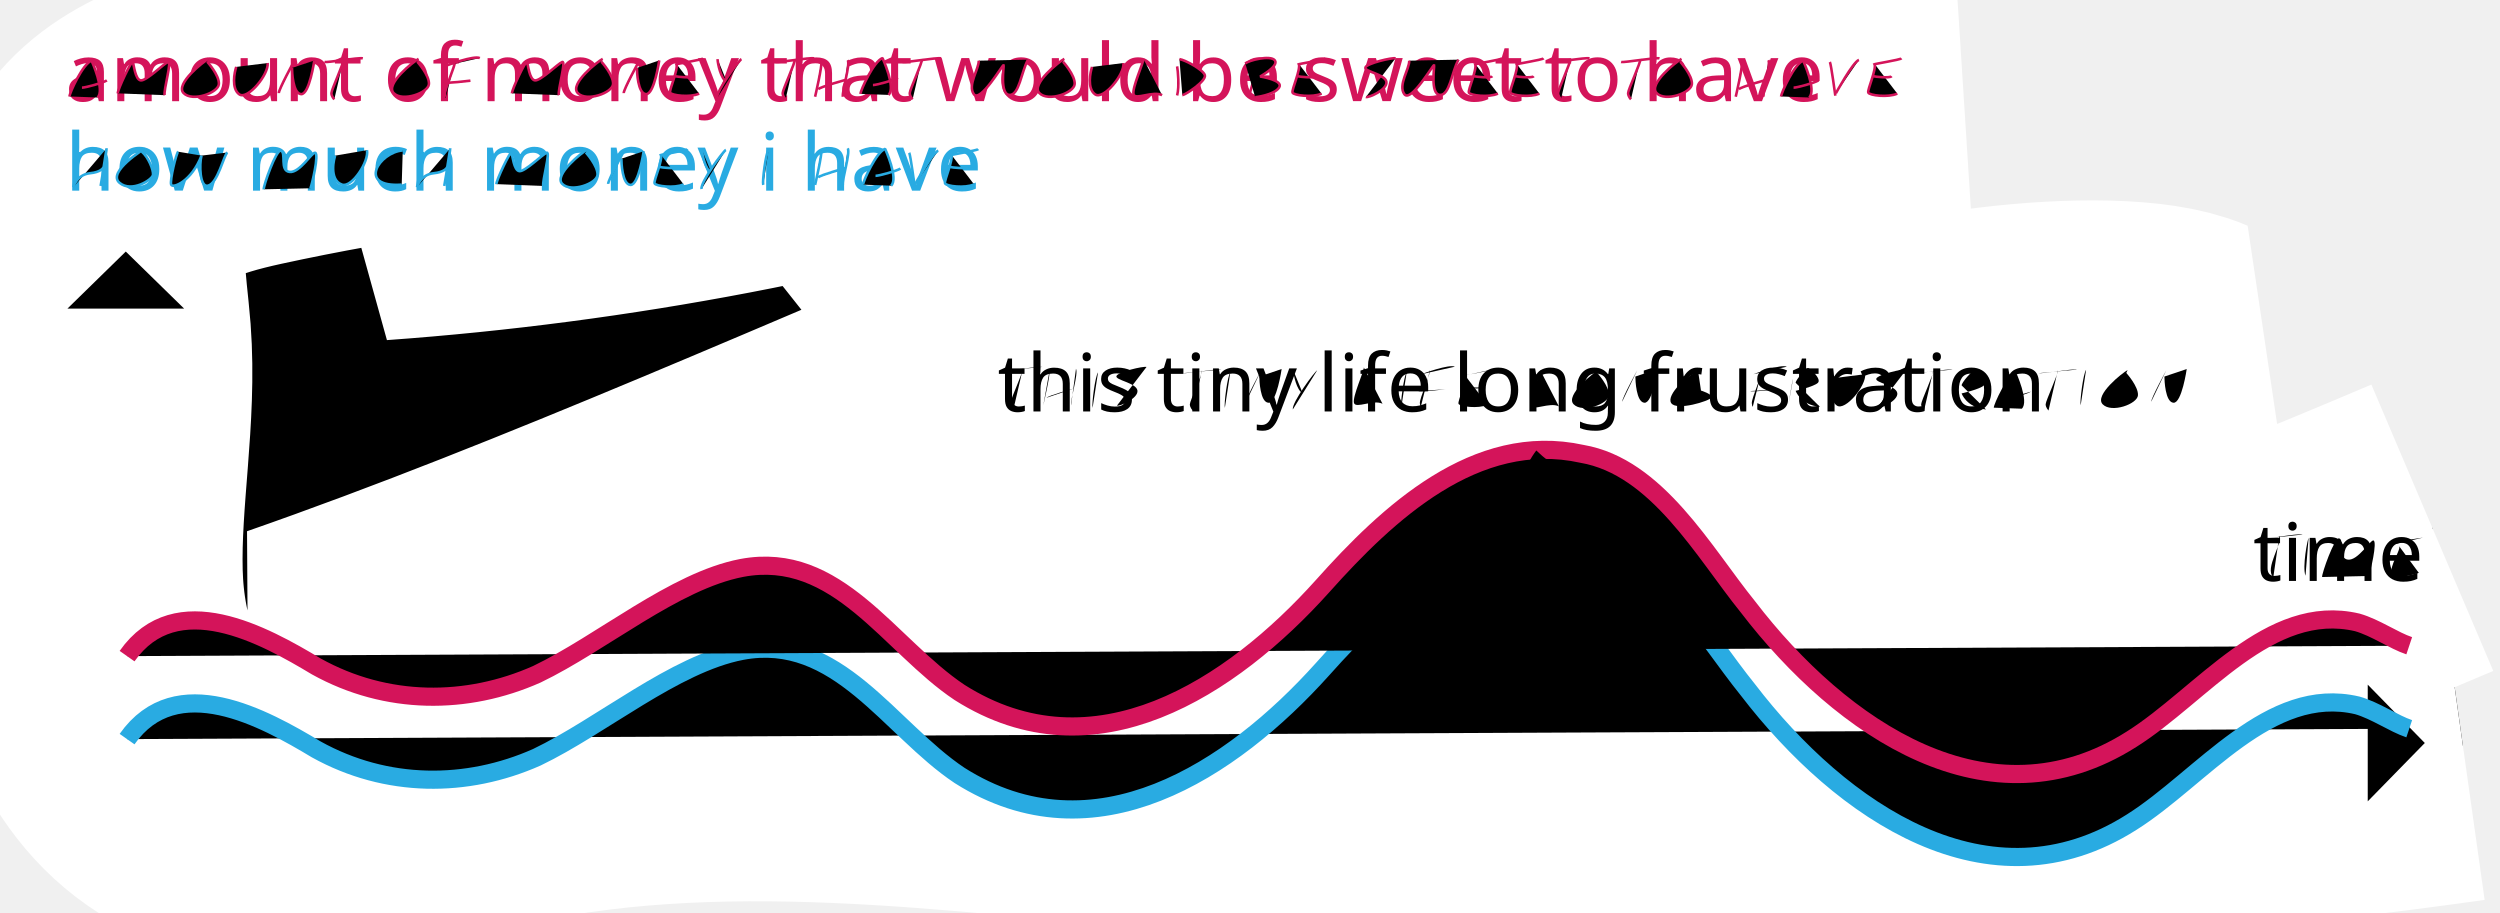
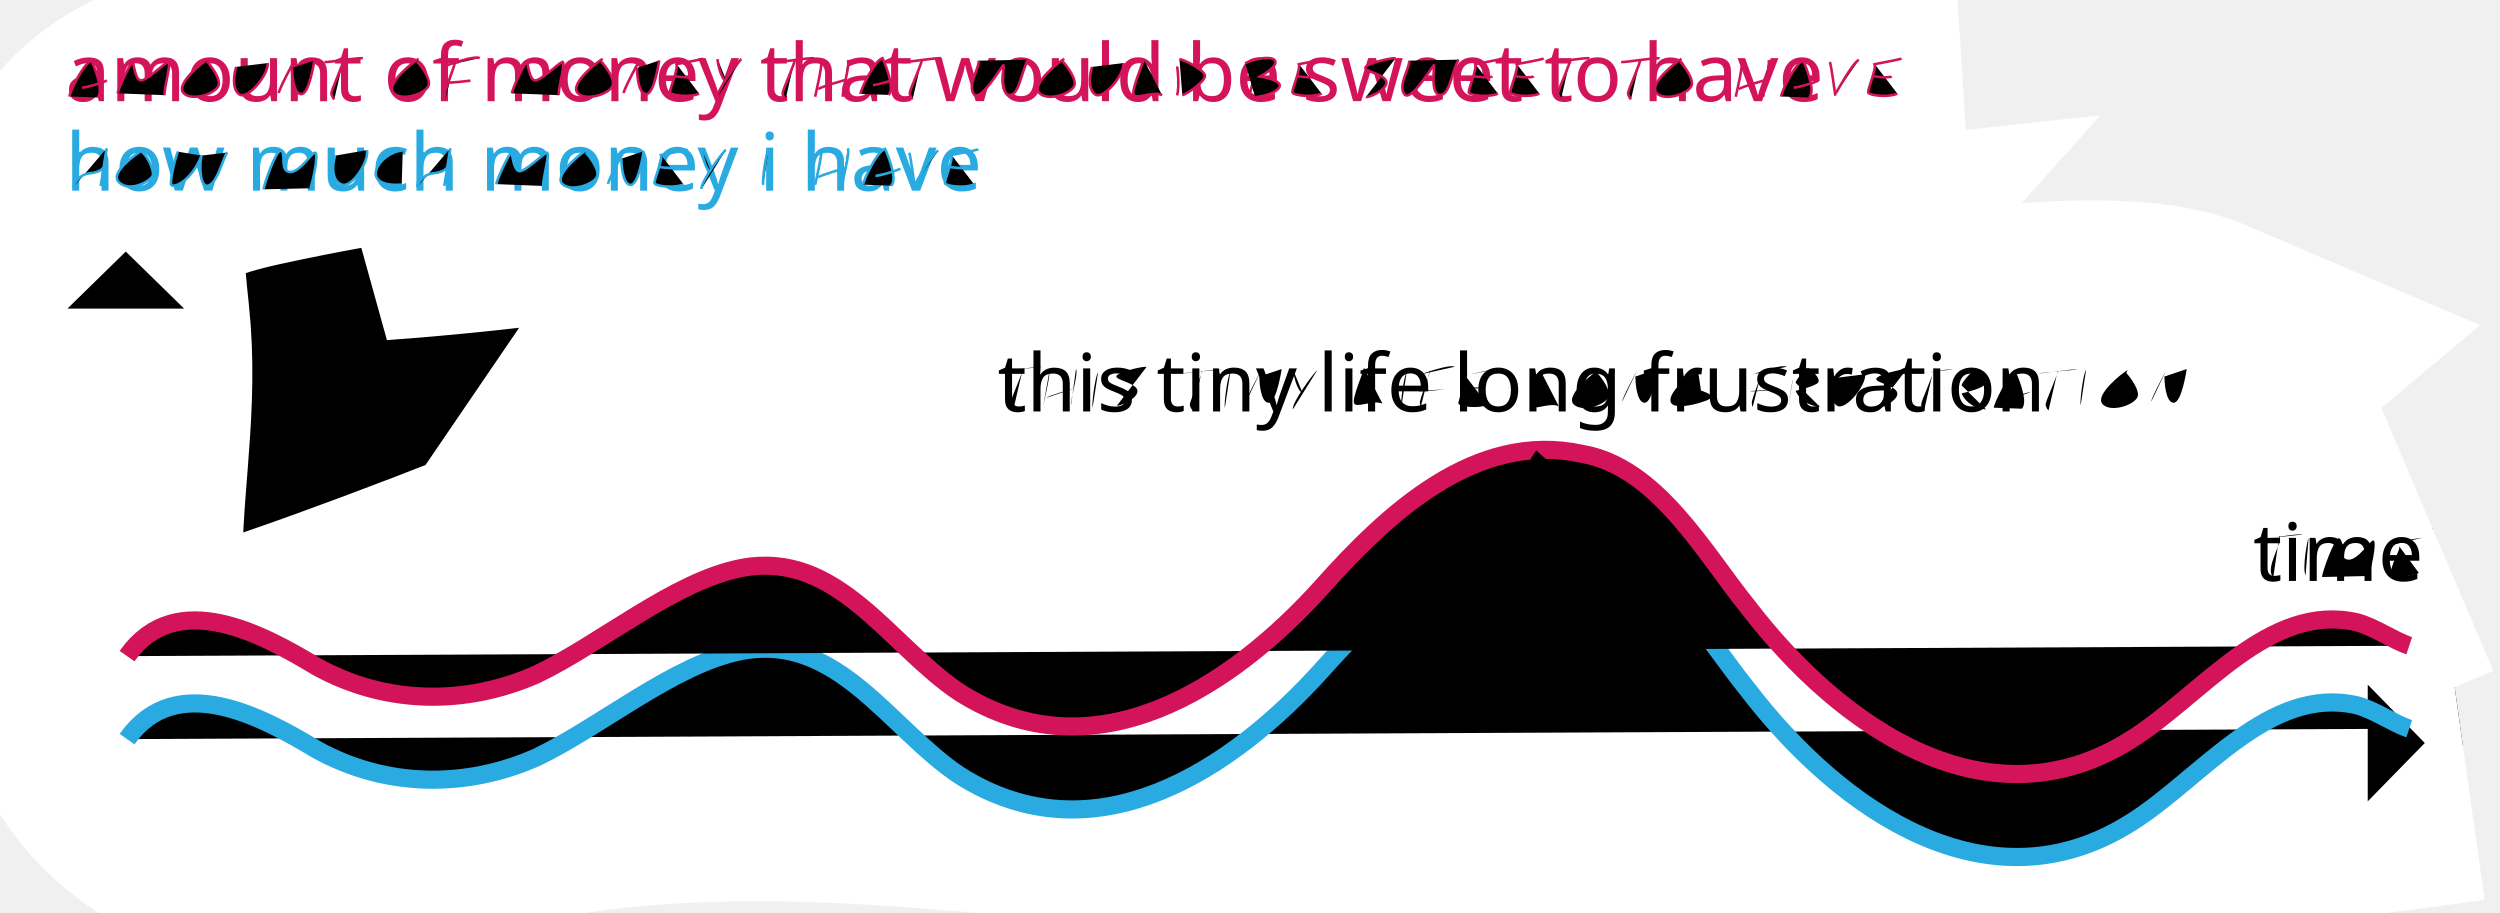
<svg xmlns="http://www.w3.org/2000/svg" version="1.1" id="Layer_1" x="0px" y="0px" viewBox="0 0 964 352" enable-background="new 0 0 964 352" xml:space="preserve">
-   <path stroke="#FFFFFF" stroke-width="120" stroke-linejoin="bevel" d="M949.7,287.6 c-161,22.7-324.5,26.9-486.4,12.4c-92.9-8.3-187.7-22.7-278.5-1.2c-38.2,9-81.2,23.6-114.4,2.7c-25.9-16.4-36-49.6-36.8-80.2 c-0.8-30.7,5.5-61.3,3.2-91.9c-1.4-18.2-5.6-37.5,2.5-53.8c10-20.2,34.5-27.7,56.4-32.5c47.9-10.4,96.6-17.3,145.6-20.6 C209.1,38.7,177,55,144.9,71.3c89.1-6.4,177.5-23.3,262.7-50.2c-39.4,12.6-81.7,27.2-105,61.4c130.9-50.3,306.6-61.7,446.6-53.1 C536.8,70,319.3,190.3,115,261.5c65.3,21.9,140.5,13.2,198.4-24.2c32.7-21.1,59.3-50.3,90.3-74s69.2-42.1,107.7-36.4 c-43.3,43.2-88.5,84.5-135.2,123.9c52.9,7.2,102.8-23.8,145.4-56s86.5-68.3,139.5-74c-36.6,40.9-77.8,77.7-122.6,109.4 c27.9,13.1,61.5,3.2,87.3-13.7c25.8-16.9,46.8-40.1,72.3-57.3s116.7-29.1,145-17c-42.1,35.4-142.2,72-184.3,107.4 c-8.5,7.2-17.9,17.7-13.5,27.9c4.3,10.2,18.4,10.7,29.3,9.4c84.3-10.1,185.3-50.2,263.3-83.4" />
+   <path stroke="#FFFFFF" stroke-width="120" d="M949.7,287.6 c-161,22.7-324.5,26.9-486.4,12.4c-92.9-8.3-187.7-22.7-278.5-1.2c-38.2,9-81.2,23.6-114.4,2.7c-25.9-16.4-36-49.6-36.8-80.2 c-0.8-30.7,5.5-61.3,3.2-91.9c-1.4-18.2-5.6-37.5,2.5-53.8c10-20.2,34.5-27.7,56.4-32.5c47.9-10.4,96.6-17.3,145.6-20.6 C209.1,38.7,177,55,144.9,71.3c89.1-6.4,177.5-23.3,262.7-50.2c-39.4,12.6-81.7,27.2-105,61.4c130.9-50.3,306.6-61.7,446.6-53.1 C536.8,70,319.3,190.3,115,261.5c65.3,21.9,140.5,13.2,198.4-24.2c32.7-21.1,59.3-50.3,90.3-74s69.2-42.1,107.7-36.4 c-43.3,43.2-88.5,84.5-135.2,123.9c52.9,7.2,102.8-23.8,145.4-56s86.5-68.3,139.5-74c-36.6,40.9-77.8,77.7-122.6,109.4 c27.9,13.1,61.5,3.2,87.3-13.7c25.8-16.9,46.8-40.1,72.3-57.3s116.7-29.1,145-17c-42.1,35.4-142.2,72-184.3,107.4 c-8.5,7.2-17.9,17.7-13.5,27.9c4.3,10.2,18.4,10.7,29.3,9.4c84.3-10.1,185.3-50.2,263.3-83.4" />
  <path stroke-width="7" d="M50.7,285.1" />
  <g>
    <line stroke-width="7" x1="48.5" y1="310" x2="48.5" y2="97" />
    <polyline stroke-width="7" points=" 26,119 48.5,97 71,119  " />
  </g>
  <g>
    <line stroke-width="7" x1="25" y1="286.5" x2="935" y2="286.5" />
    <polyline stroke-width="7" points=" 913,264 935,286.5 913,309  " />
    <text transform="matrix(1 0 0 1 868.792 223.9991)" font-family="'PermanentMarker'" font-size="31">time</text>
    <g>
      <path d=" M871.6,207.9c0.6,0.3,14.7-2.4,16.3-1.8 M878.9,206.6c1.6,2.4-5.9,12.8-2.3,15.9" />
      <path d=" M890.2,207.4c-0.4,0.5-2.5,11.2-1.2,14.6" />
      <path d=" M895.4,222.5c-0.2-1.2,4.8-15.5,6.6-14.9c2.2,0.7-0.6,7.8,3.4,8.2c3.9,0.4,8.6-7.7,9.8-7.4c1.6,0.4-1.2,12.3-1.8,13.7" />
      <path d=" M932.7,220.9c0,0-9.3,3.2-10.4,0.3c-1.1-2.9,3.6-9.2,2.8-10.6 M934.3,207.3c0,0-10.8,1.4-11,2.6 M923.8,214.9c0,0,6.6,0.2,7.3-0.4 " />
    </g>
  </g>
  <g>
    <text transform="matrix(1 0 0 1 25.1953 73.5244)" fill="#29ABE2" font-family="'PermanentMarker'" font-size="31">how much money i have</text>
    <path stroke="#29ABE2" d=" M30.6,58.6c0.2,0.7-2.3,13.6-2.3,13.6 M28.3,72.2c0,0,1.1-4.8,6.4-5.4c4.1-0.4,5.2-2,5.3-2.6c0.1-0.6,1.1-7,1.1-7 M38.8,71.7 c0,0,2.4-13.8,2.3-14.5" />
    <path stroke="#29ABE2" d=" M55.8,57.3c0,0-14.7,9-9.7,13.2c4.6,3.9,12.7-1.2,12.9-3.1c0.2-1.9-1.8-6.8-4.3-8.9" />
    <path stroke="#29ABE2" d=" M77.7,60C73.9,69.9,66.6,72.8,66,71.2c-0.6-1.6,2-12.2,2.7-12.7 M77.7,60c-0.9,3.3-0.7,12.4,2.5,11.6c3.8-0.9,6.1-11.9,7.5-12.8" />
    <path stroke="#29ABE2" d=" M101.7,73c-0.2-1.2,4.8-15.5,6.6-14.9c2.2,0.7-0.6,7.8,3.4,8.2c3.9,0.4,8.6-7.7,9.8-7.4c1.6,0.4-1.2,12.3-1.8,13.7" />
    <path stroke="#29ABE2" d=" M129.3,60c-0.4,0.5-2.7,9.4,2.6,11.2c3.8,1.3,10.5-9,9.6-13.3" />
    <path stroke="#29ABE2" d=" M155.3,58c-9.1,0.7-17.8,14.4-0.4,13.2" />
    <path stroke="#29ABE2" d=" M163.1,58.6c0.2,0.7-2.3,13.6-2.3,13.6 M160.8,72.2c0,0,1.1-4.8,6.4-5.4c4.1-0.4,5.2-2,5.3-2.6c0.1-0.6,1.1-7,1.1-7 M171.3,71.7 c0,0,2.4-13.8,2.3-14.5" />
-     <path stroke="#29ABE2" stroke-linejoin="bevel" d=" M191.4,71c0-1.6,5.4-12.9,5.8-12.1c0.4,0.8,0.9,6.9,3.1,7.1s8.9-6.5,10.5-7.1c1.6-0.6-1.8,10.9-1.3,12.8" />
-     <path stroke="#29ABE2" stroke-linejoin="bevel" d=" M226.4,57.7c-1.8,0.9-13,9.7-9.6,13.2c3.4,3.5,13.4-0.1,13.6-3.5c0.2-3.4-4.5-8.6-4.5-8.6" />
-     <path stroke="#29ABE2" stroke-linejoin="bevel" d=" M234.5,70.9c0-1.5,5.8-12.1,5.8-12.1" />
-     <path stroke="#29ABE2" stroke-linejoin="bevel" d=" M239.6,61.2c0,1.4,0.3,9.9,3.5,10.1c3.2,0.2,5.1-13,5.1-13" />
-     <path stroke="#29ABE2" stroke-linejoin="bevel" d=" M254.8,59.6c0.9,2-2.8,10-2.4,11.1c0.4,1.1,7.7,2,11.2,0.4" />
-     <path stroke="#29ABE2" stroke-linejoin="bevel" d=" M254.4,59.9c0.4-0.3,10.2-1.8,10.7-2.4" />
-     <path stroke="#29ABE2" stroke-linejoin="bevel" d=" M254.4,64.4c0.7,0.2,6.3,0.8,7,0" />
-     <path stroke="#29ABE2" stroke-linejoin="bevel" d=" M270.7,57.8c0,1.6,1.3,7.8,3.6,8.8" />
-     <path stroke="#29ABE2" stroke-linejoin="bevel" d=" M279.9,57.8c-0.9,0.4-9.8,12.3-9.4,15.1" />
-     <path stroke="#29ABE2" stroke-linejoin="bevel" d=" M296.4,57.6c-1.1,1.4-2.5,12.2-2.1,13.7" />
-     <path stroke="#29ABE2" stroke-linejoin="bevel" d=" M316.7,57.9c0.4,1.4-2.4,13.4-2.4,13.4" />
-     <path stroke="#29ABE2" stroke-linejoin="bevel" d=" M326.9,57.2c1,1.9-2.2,11.8-1.9,14.1" />
-     <path stroke="#29ABE2" stroke-linejoin="bevel" d=" M315.5,68.4c1-1,10.6-3.6,10.6-3.6" />
-     <path stroke="#29ABE2" stroke-linejoin="bevel" d=" M332.8,71.2c0-1.4,5.2-12.7,8.5-13.8c0,0,5.3,11.5,2.3,14.2" />
-     <path stroke="#29ABE2" stroke-linejoin="bevel" d=" M337.6,67.8c1.4,0,8.3-1.9,9.6-2.8" />
-     <path stroke="#29ABE2" stroke-linejoin="bevel" d=" M350.6,58.9c0.5,1,2.1,13,2.1,13" />
-     <path stroke="#29ABE2" stroke-linejoin="bevel" d=" M352.9,71c0,0,6.6-12.1,8.9-12.9" />
-     <path stroke="#29ABE2" stroke-linejoin="bevel" d=" M366.8,59.6c0.9,2-2.8,10-2.4,11.1c0.4,1.1,7.7,2,11.2,0.4" />
-     <path stroke="#29ABE2" stroke-linejoin="bevel" d=" M366.4,59.9c0.4-0.3,10.2-1.8,10.8-2.4" />
-     <path stroke="#29ABE2" stroke-linejoin="bevel" d=" M366.4,64.4c0.7,0.2,6.3,0.8,7,0" />
+     <path stroke="#29ABE2" d=" M191.4,71c0-1.6,5.4-12.9,5.8-12.1c0.4,0.8,0.9,6.9,3.1,7.1s8.9-6.5,10.5-7.1c1.6-0.6-1.8,10.9-1.3,12.8" />
+     <path stroke="#29ABE2" d=" M226.4,57.7c-1.8,0.9-13,9.7-9.6,13.2c3.4,3.5,13.4-0.1,13.6-3.5c0.2-3.4-4.5-8.6-4.5-8.6" />
+     <path stroke="#29ABE2" d=" M234.5,70.9c0-1.5,5.8-12.1,5.8-12.1" />
+     <path stroke="#29ABE2" d=" M239.6,61.2c0,1.4,0.3,9.9,3.5,10.1c3.2,0.2,5.1-13,5.1-13" />
+     <path stroke="#29ABE2" d=" M254.8,59.6c0.9,2-2.8,10-2.4,11.1c0.4,1.1,7.7,2,11.2,0.4" />
+     <path stroke="#29ABE2" d=" M254.4,59.9c0.4-0.3,10.2-1.8,10.7-2.4" />
+     <path stroke="#29ABE2" d=" M254.4,64.4c0.7,0.2,6.3,0.8,7,0" />
+     <path stroke="#29ABE2" d=" M270.7,57.8c0,1.6,1.3,7.8,3.6,8.8" />
+     <path stroke="#29ABE2" d=" M279.9,57.8c-0.9,0.4-9.8,12.3-9.4,15.1" />
+     <path stroke="#29ABE2" d=" M296.4,57.6c-1.1,1.4-2.5,12.2-2.1,13.7" />
+     <path stroke="#29ABE2" d=" M316.7,57.9c0.4,1.4-2.4,13.4-2.4,13.4" />
+     <path stroke="#29ABE2" d=" M326.9,57.2c1,1.9-2.2,11.8-1.9,14.1" />
+     <path stroke="#29ABE2" d=" M315.5,68.4c1-1,10.6-3.6,10.6-3.6" />
+     <path stroke="#29ABE2" d=" M332.8,71.2c0-1.4,5.2-12.7,8.5-13.8c0,0,5.3,11.5,2.3,14.2" />
+     <path stroke="#29ABE2" d=" M337.6,67.8c1.4,0,8.3-1.9,9.6-2.8" />
+     <path stroke="#29ABE2" d=" M350.6,58.9c0.5,1,2.1,13,2.1,13" />
+     <path stroke="#29ABE2" d=" M352.9,71c0,0,6.6-12.1,8.9-12.9" />
+     <path stroke="#29ABE2" d=" M366.8,59.6c0.9,2-2.8,10-2.4,11.1c0.4,1.1,7.7,2,11.2,0.4" />
+     <path stroke="#29ABE2" d=" M366.4,59.9c0.4-0.3,10.2-1.8,10.8-2.4" />
+     <path stroke="#29ABE2" d=" M366.4,64.4c0.7,0.2,6.3,0.8,7,0" />
  </g>
  <path stroke="#29ABE2" stroke-width="7" d="M49,285c19-27,53-8,73,4 c27,15,58,15,85,3c25-12,53-36,79-41c37-7,57,30,84,48c52,33,105-2,140-41c25-28,59-60,100-51c29,5,47,38,64,59c36,47,93,86,148,51 c27-17,53-53,87-45c7,2,14,7,20,9" />
  <g>
    <text transform="matrix(1 0 0 1 25.1953 39.0264)" fill="#D4145A" font-family="'PermanentMarker'" font-size="31">amount of money that would be sweet to have</text>
-     <path stroke="#D4145A" stroke-linejoin="bevel" d=" M26.8,37.2c0-1.4,5.2-12.7,8.5-13.8c0,0,5.3,11.5,2.3,14.2" />
-     <path stroke="#D4145A" stroke-linejoin="bevel" d=" M31.6,33.8c1.4,0,8.3-1.9,9.6-2.8" />
-     <path stroke="#D4145A" stroke-linejoin="bevel" d=" M45.4,36c0-1.6,5.4-12.9,5.8-12.1c0.4,0.8,0.9,6.9,3.1,7.1s8.9-6.5,10.5-7.1c1.6-0.6-1.8,10.9-1.3,12.8" />
-     <path stroke="#D4145A" stroke-linejoin="bevel" d=" M80.4,22.7c-1.8,0.9-13,9.7-9.6,13.2s13.4-0.1,13.6-3.5c0.2-3.4-4.5-8.6-4.5-8.6" />
-     <path stroke="#D4145A" stroke-linejoin="bevel" d=" M91.1,25.8c-0.7,2-2,8.4,1.2,10.6s11.4-7.7,10.9-12.1" />
-     <path stroke="#D4145A" stroke-linejoin="bevel" d=" M107.5,35.9c0-1.5,5.8-12.1,5.8-12.1" />
-     <path stroke="#D4145A" stroke-linejoin="bevel" d=" M112.6,26.2c0,1.4,0.3,9.9,3.5,10.1c3.2,0.2,5.1-13,5.1-13" />
-     <path stroke="#D4145A" stroke-linejoin="bevel" d=" M125.1,23.9c1.2,0.3,13.1-1.8,14.8-1.4" />
-     <path stroke="#D4145A" stroke-linejoin="bevel" d=" M132.5,22.8c0.3,1.1-4.7,11.8-4.7,13.1c0,1.3,1.1,2.4,1.1,2.4" />
-     <path stroke="#D4145A" stroke-linejoin="bevel" d=" M161.4,22.7c-1.8,0.9-13,9.7-9.6,13.2s13.4-0.1,13.6-3.5c0.2-3.4-4.5-8.6-4.5-8.6" />
-     <path stroke="#D4145A" stroke-linejoin="bevel" d=" M175.4,23.7c0.4,1.1-4.1,11-3.9,12.8s0.4,1.2,0.4,1.2" />
-     <path stroke="#D4145A" stroke-linejoin="bevel" d=" M172.1,25.3c0.4-0.2,10.7-4,12.9-2.9" />
-     <path stroke="#D4145A" stroke-linejoin="bevel" d=" M170.9,31.8c0.9,0.5,10.5-0.7,10.5-0.7" />
-     <path stroke="#D4145A" stroke-linejoin="bevel" d=" M197.4,36c0-1.6,5.4-12.9,5.8-12.1c0.4,0.8,0.9,6.9,3.1,7.1s8.9-6.5,10.5-7.1c1.6-0.6-1.8,10.9-1.3,12.8" />
-     <path stroke="#D4145A" stroke-linejoin="bevel" d=" M232.4,22.7c-1.8,0.9-13,9.7-9.6,13.2s13.4-0.1,13.6-3.5c0.2-3.4-4.5-8.6-4.5-8.6" />
-     <path stroke="#D4145A" stroke-linejoin="bevel" d=" M240.5,35.9c0-1.5,5.8-12.1,5.8-12.1" />
-     <path stroke="#D4145A" stroke-linejoin="bevel" d=" M245.6,26.2c0,1.4,0.3,9.9,3.5,10.1c3.2,0.2,5.1-13,5.1-13" />
-     <path stroke="#D4145A" stroke-linejoin="bevel" d=" M260.8,24.6c0.9,2-2.8,10-2.4,11.1c0.4,1.1,7.7,2,11.2,0.4" />
-     <path stroke="#D4145A" stroke-linejoin="bevel" d=" M260.4,24.9c0.4-0.3,10.2-1.8,10.8-2.4" />
-     <path stroke="#D4145A" stroke-linejoin="bevel" d=" M260.4,29.4c0.7,0.2,6.3,0.8,7,0" />
-     <path stroke="#D4145A" stroke-linejoin="bevel" d=" M276.7,22.8c0,1.6,1.3,7.8,3.6,8.8" />
-     <path stroke="#D4145A" stroke-linejoin="bevel" d=" M285.9,22.8c-0.9,0.4-9.8,12.3-9.4,15.1" />
-     <path stroke="#D4145A" stroke-linejoin="bevel" d=" M299.1,23.9c1.2,0.3,13.1-1.8,14.8-1.4" />
-     <path stroke="#D4145A" stroke-linejoin="bevel" d=" M306.5,22.8c0.3,1.1-4.7,11.8-4.7,13.1c0,1.3,1.1,2.4,1.1,2.4" />
-     <path stroke="#D4145A" stroke-linejoin="bevel" d=" M316.7,23.9c0.4,1.4-2.4,13.4-2.4,13.4" />
-     <path stroke="#D4145A" stroke-linejoin="bevel" d=" M326.9,23.2c1,1.9-2.2,11.7-1.9,14.1" />
-     <path stroke="#D4145A" stroke-linejoin="bevel" d=" M315.5,34.4c1-1,10.6-3.6,10.6-3.6" />
-     <path stroke="#D4145A" stroke-linejoin="bevel" d=" M331.8,36.2c0-1.4,5.2-12.7,8.5-13.8c0,0,5.3,11.5,2.3,14.2" />
-     <path stroke="#D4145A" stroke-linejoin="bevel" d=" M336.6,32.8c1.4,0,8.3-1.9,9.6-2.8" />
-     <path stroke="#D4145A" stroke-linejoin="bevel" d=" M348.1,23.9c1.2,0.3,13.1-1.8,14.8-1.4" />
-     <path stroke="#D4145A" stroke-linejoin="bevel" d=" M355.5,22.8c0.3,1.1-4.7,11.8-4.7,13.1c0,1.3,1.1,2.4,1.1,2.4" />
-     <path stroke="#D4145A" stroke-linejoin="bevel" d=" M377.4,23.4c0.1,3.2-4.4,9.4-1.9,12.9s11.2-11.6,11.5-11.2c0.2,0.4-1.6,11.2,2.2,11.5c3.8,0.3,4.6-8.9,7.2-13.6" />
-     <path stroke="#D4145A" stroke-linejoin="bevel" d=" M410.4,22.7c-1.8,0.9-13,9.7-9.6,13.2s13.4-0.1,13.6-3.5c0.2-3.4-4.5-8.6-4.5-8.6" />
-     <path stroke="#D4145A" stroke-linejoin="bevel" d=" M421.1,25.8c-0.7,2-2,8.4,1.2,10.6s11.4-7.7,10.9-12.1" />
-     <path stroke="#D4145A" stroke-linejoin="bevel" d=" M440.9,22.7c0.1,1.4-4.5,11.3-3.8,13.7c0.7,2.3,7.5-1.5,11,0.3" />
-     <path stroke="#D4145A" stroke-linejoin="bevel" d=" M453.9,25.6c0.3,1.8,0.9,7.7,0,11.2" />
-     <path stroke="#D4145A" stroke-linejoin="bevel" d=" M454.8,22.8c2.2,0.3,9.2,4.1,9.8,6.2c0.6,2.2-7.2,7.4-8.7,7.7" />
-     <path stroke="#D4145A" stroke-linejoin="bevel" d=" M484.1,26.8c0.2,1.2-2.2,9.6-2.7,10.7" />
-     <path stroke="#D4145A" stroke-linejoin="bevel" d=" M480.2,24.5c1.1-1.2,9.8-3.4,11.4-1.2c1.6,2.2-5.7,6.2-5.7,6.2s9.3,1.4,7.3,4.3c-2,2.9-9.2,3.7-9.2,3.7" />
-     <path stroke="#D4145A" stroke-linejoin="bevel" d=" M500.8,24.6c0.9,2-2.8,10-2.4,11.1c0.4,1.1,7.7,2,11.2,0.4" />
-     <path stroke="#D4145A" stroke-linejoin="bevel" d=" M500.4,24.9c0.4-0.3,10.2-1.8,10.8-2.4" />
-     <path stroke="#D4145A" stroke-linejoin="bevel" d=" M500.4,29.4c0.7,0.2,6.3,0.8,7,0" />
-     <path stroke="#D4145A" stroke-linejoin="bevel" d=" M538.1,22.5c-1.2-0.4-11,1.9-11.6,3.5c-0.6,1.6,7.7,2.6,8.1,5.6s-6.9,6.2-7.9,5.8" />
-     <path stroke="#D4145A" stroke-linejoin="bevel" d=" M543.4,23.4c0.1,3.2-4.4,9.4-1.9,12.9s11.2-11.6,11.5-11.2c0.2,0.4-1.6,11.2,2.2,11.5c3.8,0.3,4.6-8.9,7.2-13.6" />
-     <path stroke="#D4145A" stroke-linejoin="bevel" d=" M568.8,24.6c0.9,2-2.8,10-2.4,11.1c0.4,1.1,7.7,2,11.2,0.4" />
-     <path stroke="#D4145A" stroke-linejoin="bevel" d=" M568.4,24.9c0.4-0.3,10.2-1.8,10.8-2.4" />
-     <path stroke="#D4145A" stroke-linejoin="bevel" d=" M568.4,29.4c0.7,0.2,6.3,0.8,7,0" />
-     <path stroke="#D4145A" stroke-linejoin="bevel" d=" M584.8,24.6c0.9,2-2.8,10-2.4,11.1c0.4,1.1,7.7,2,11.2,0.4" />
-     <path stroke="#D4145A" stroke-linejoin="bevel" d=" M584.4,24.9c0.4-0.3,10.2-1.8,10.8-2.4" />
-     <path stroke="#D4145A" stroke-linejoin="bevel" d=" M584.4,29.4c0.7,0.2,6.3,0.8,7,0" />
-     <path stroke="#D4145A" stroke-linejoin="bevel" d=" M598.1,23.9c1.2,0.3,13.1-1.8,14.8-1.4" />
-     <path stroke="#D4145A" stroke-linejoin="bevel" d=" M605.5,22.8c0.3,1.1-4.7,11.8-4.7,13.1c0,1.3,1.1,2.4,1.1,2.4" />
-     <path stroke="#D4145A" stroke-linejoin="bevel" d=" M625.1,23.9c1.2,0.3,13.1-1.8,14.8-1.4" />
-     <path stroke="#D4145A" stroke-linejoin="bevel" d=" M632.5,22.8c0.3,1.1-4.7,11.8-4.7,13.1c0,1.3,1.1,2.4,1.1,2.4" />
-     <path stroke="#D4145A" stroke-linejoin="bevel" d=" M648.4,22.7c-1.8,0.9-13,9.7-9.6,13.2s13.4-0.1,13.6-3.5c0.2-3.4-4.5-8.6-4.5-8.6" />
-     <path stroke="#D4145A" stroke-linejoin="bevel" d=" M671.7,23.9c0.4,1.4-2.4,13.4-2.4,13.4" />
-     <path stroke="#D4145A" stroke-linejoin="bevel" d=" M681.9,23.2c1,1.9-2.2,11.7-1.9,14.1" />
-     <path stroke="#D4145A" stroke-linejoin="bevel" d=" M670.5,34.4c1-1,10.6-3.6,10.6-3.6" />
-     <path stroke="#D4145A" stroke-linejoin="bevel" d=" M686.8,37.2c0-1.4,5.2-12.7,8.5-13.8c0,0,5.3,11.5,2.3,14.2" />
-     <path stroke="#D4145A" stroke-linejoin="bevel" d=" M691.6,33.8c1.4,0,8.3-1.9,9.6-2.8" />
-     <path stroke="#D4145A" stroke-linejoin="bevel" d=" M705.6,23.9c0.5,1,2.1,13,2.1,13" />
-     <path stroke="#D4145A" stroke-linejoin="bevel" d=" M707.9,36c0,0,6.6-12.1,8.9-12.9" />
-     <path stroke="#D4145A" stroke-linejoin="bevel" d=" M722.8,24.6c0.9,2-2.8,10-2.4,11.1c0.4,1.1,7.7,2,11.2,0.4" />
-     <path stroke="#D4145A" stroke-linejoin="bevel" d=" M722.4,24.9c0.4-0.3,10.2-1.8,10.8-2.4" />
-     <path stroke="#D4145A" stroke-linejoin="bevel" d=" M722.4,29.4c0.7,0.2,6.3,0.8,7,0" />
+     <path stroke="#D4145A" d=" M26.8,37.2c0-1.4,5.2-12.7,8.5-13.8c0,0,5.3,11.5,2.3,14.2" />
+     <path stroke="#D4145A" d=" M31.6,33.8c1.4,0,8.3-1.9,9.6-2.8" />
+     <path stroke="#D4145A" d=" M45.4,36c0-1.6,5.4-12.9,5.8-12.1c0.4,0.8,0.9,6.9,3.1,7.1s8.9-6.5,10.5-7.1c1.6-0.6-1.8,10.9-1.3,12.8" />
+     <path stroke="#D4145A" d=" M80.4,22.7c-1.8,0.9-13,9.7-9.6,13.2s13.4-0.1,13.6-3.5c0.2-3.4-4.5-8.6-4.5-8.6" />
+     <path stroke="#D4145A" d=" M91.1,25.8c-0.7,2-2,8.4,1.2,10.6s11.4-7.7,10.9-12.1" />
+     <path stroke="#D4145A" d=" M107.5,35.9c0-1.5,5.8-12.1,5.8-12.1" />
+     <path stroke="#D4145A" d=" M112.6,26.2c0,1.4,0.3,9.9,3.5,10.1c3.2,0.2,5.1-13,5.1-13" />
+     <path stroke="#D4145A" d=" M125.1,23.9c1.2,0.3,13.1-1.8,14.8-1.4" />
+     <path stroke="#D4145A" d=" M132.5,22.8c0.3,1.1-4.7,11.8-4.7,13.1c0,1.3,1.1,2.4,1.1,2.4" />
+     <path stroke="#D4145A" d=" M161.4,22.7c-1.8,0.9-13,9.7-9.6,13.2s13.4-0.1,13.6-3.5c0.2-3.4-4.5-8.6-4.5-8.6" />
+     <path stroke="#D4145A" d=" M175.4,23.7c0.4,1.1-4.1,11-3.9,12.8s0.4,1.2,0.4,1.2" />
+     <path stroke="#D4145A" d=" M172.1,25.3c0.4-0.2,10.7-4,12.9-2.9" />
+     <path stroke="#D4145A" d=" M170.9,31.8c0.9,0.5,10.5-0.7,10.5-0.7" />
+     <path stroke="#D4145A" d=" M197.4,36c0-1.6,5.4-12.9,5.8-12.1c0.4,0.8,0.9,6.9,3.1,7.1s8.9-6.5,10.5-7.1c1.6-0.6-1.8,10.9-1.3,12.8" />
+     <path stroke="#D4145A" d=" M232.4,22.7c-1.8,0.9-13,9.7-9.6,13.2s13.4-0.1,13.6-3.5c0.2-3.4-4.5-8.6-4.5-8.6" />
+     <path stroke="#D4145A" d=" M240.5,35.9c0-1.5,5.8-12.1,5.8-12.1" />
+     <path stroke="#D4145A" d=" M245.6,26.2c0,1.4,0.3,9.9,3.5,10.1c3.2,0.2,5.1-13,5.1-13" />
+     <path stroke="#D4145A" d=" M260.8,24.6c0.9,2-2.8,10-2.4,11.1c0.4,1.1,7.7,2,11.2,0.4" />
+     <path stroke="#D4145A" d=" M260.4,24.9c0.4-0.3,10.2-1.8,10.8-2.4" />
+     <path stroke="#D4145A" d=" M260.4,29.4c0.7,0.2,6.3,0.8,7,0" />
+     <path stroke="#D4145A" d=" M276.7,22.8c0,1.6,1.3,7.8,3.6,8.8" />
+     <path stroke="#D4145A" d=" M285.9,22.8c-0.9,0.4-9.8,12.3-9.4,15.1" />
+     <path stroke="#D4145A" d=" M299.1,23.9c1.2,0.3,13.1-1.8,14.8-1.4" />
+     <path stroke="#D4145A" d=" M306.5,22.8c0.3,1.1-4.7,11.8-4.7,13.1c0,1.3,1.1,2.4,1.1,2.4" />
+     <path stroke="#D4145A" d=" M316.7,23.9c0.4,1.4-2.4,13.4-2.4,13.4" />
+     <path stroke="#D4145A" d=" M326.9,23.2c1,1.9-2.2,11.7-1.9,14.1" />
+     <path stroke="#D4145A" d=" M315.5,34.4c1-1,10.6-3.6,10.6-3.6" />
+     <path stroke="#D4145A" d=" M331.8,36.2c0-1.4,5.2-12.7,8.5-13.8c0,0,5.3,11.5,2.3,14.2" />
+     <path stroke="#D4145A" d=" M336.6,32.8c1.4,0,8.3-1.9,9.6-2.8" />
+     <path stroke="#D4145A" d=" M348.1,23.9c1.2,0.3,13.1-1.8,14.8-1.4" />
+     <path stroke="#D4145A" d=" M355.5,22.8c0.3,1.1-4.7,11.8-4.7,13.1c0,1.3,1.1,2.4,1.1,2.4" />
+     <path stroke="#D4145A" d=" M377.4,23.4c0.1,3.2-4.4,9.4-1.9,12.9s11.2-11.6,11.5-11.2c0.2,0.4-1.6,11.2,2.2,11.5c3.8,0.3,4.6-8.9,7.2-13.6" />
+     <path stroke="#D4145A" d=" M410.4,22.7c-1.8,0.9-13,9.7-9.6,13.2s13.4-0.1,13.6-3.5c0.2-3.4-4.5-8.6-4.5-8.6" />
+     <path stroke="#D4145A" d=" M421.1,25.8c-0.7,2-2,8.4,1.2,10.6s11.4-7.7,10.9-12.1" />
+     <path stroke="#D4145A" d=" M440.9,22.7c0.1,1.4-4.5,11.3-3.8,13.7c0.7,2.3,7.5-1.5,11,0.3" />
+     <path stroke="#D4145A" d=" M453.9,25.6c0.3,1.8,0.9,7.7,0,11.2" />
+     <path stroke="#D4145A" d=" M454.8,22.8c2.2,0.3,9.2,4.1,9.8,6.2c0.6,2.2-7.2,7.4-8.7,7.7" />
+     <path stroke="#D4145A" d=" M484.1,26.8c0.2,1.2-2.2,9.6-2.7,10.7" />
+     <path stroke="#D4145A" d=" M480.2,24.5c1.1-1.2,9.8-3.4,11.4-1.2c1.6,2.2-5.7,6.2-5.7,6.2s9.3,1.4,7.3,4.3c-2,2.9-9.2,3.7-9.2,3.7" />
+     <path stroke="#D4145A" d=" M500.8,24.6c0.9,2-2.8,10-2.4,11.1c0.4,1.1,7.7,2,11.2,0.4" />
+     <path stroke="#D4145A" d=" M500.4,24.9c0.4-0.3,10.2-1.8,10.8-2.4" />
+     <path stroke="#D4145A" d=" M500.4,29.4c0.7,0.2,6.3,0.8,7,0" />
+     <path stroke="#D4145A" d=" M538.1,22.5c-1.2-0.4-11,1.9-11.6,3.5c-0.6,1.6,7.7,2.6,8.1,5.6s-6.9,6.2-7.9,5.8" />
+     <path stroke="#D4145A" d=" M543.4,23.4c0.1,3.2-4.4,9.4-1.9,12.9s11.2-11.6,11.5-11.2c0.2,0.4-1.6,11.2,2.2,11.5c3.8,0.3,4.6-8.9,7.2-13.6" />
+     <path stroke="#D4145A" d=" M568.8,24.6c0.9,2-2.8,10-2.4,11.1c0.4,1.1,7.7,2,11.2,0.4" />
+     <path stroke="#D4145A" d=" M568.4,24.9c0.4-0.3,10.2-1.8,10.8-2.4" />
+     <path stroke="#D4145A" d=" M568.4,29.4c0.7,0.2,6.3,0.8,7,0" />
+     <path stroke="#D4145A" d=" M584.8,24.6c0.9,2-2.8,10-2.4,11.1c0.4,1.1,7.7,2,11.2,0.4" />
+     <path stroke="#D4145A" d=" M584.4,24.9c0.4-0.3,10.2-1.8,10.8-2.4" />
+     <path stroke="#D4145A" d=" M584.4,29.4c0.7,0.2,6.3,0.8,7,0" />
+     <path stroke="#D4145A" d=" M598.1,23.9c1.2,0.3,13.1-1.8,14.8-1.4" />
+     <path stroke="#D4145A" d=" M605.5,22.8c0.3,1.1-4.7,11.8-4.7,13.1c0,1.3,1.1,2.4,1.1,2.4" />
+     <path stroke="#D4145A" d=" M625.1,23.9c1.2,0.3,13.1-1.8,14.8-1.4" />
+     <path stroke="#D4145A" d=" M632.5,22.8c0.3,1.1-4.7,11.8-4.7,13.1c0,1.3,1.1,2.4,1.1,2.4" />
+     <path stroke="#D4145A" d=" M648.4,22.7c-1.8,0.9-13,9.7-9.6,13.2s13.4-0.1,13.6-3.5c0.2-3.4-4.5-8.6-4.5-8.6" />
+     <path stroke="#D4145A" d=" M671.7,23.9c0.4,1.4-2.4,13.4-2.4,13.4" />
+     <path stroke="#D4145A" d=" M681.9,23.2c1,1.9-2.2,11.7-1.9,14.1" />
+     <path stroke="#D4145A" d=" M670.5,34.4c1-1,10.6-3.6,10.6-3.6" />
+     <path stroke="#D4145A" d=" M686.8,37.2c0-1.4,5.2-12.7,8.5-13.8c0,0,5.3,11.5,2.3,14.2" />
+     <path stroke="#D4145A" d=" M691.6,33.8c1.4,0,8.3-1.9,9.6-2.8" />
+     <path stroke="#D4145A" d=" M705.6,23.9c0.5,1,2.1,13,2.1,13" />
+     <path stroke="#D4145A" d=" M707.9,36c0,0,6.6-12.1,8.9-12.9" />
+     <path stroke="#D4145A" d=" M722.8,24.6c0.9,2-2.8,10-2.4,11.1c0.4,1.1,7.7,2,11.2,0.4" />
+     <path stroke="#D4145A" d=" M722.4,24.9c0.4-0.3,10.2-1.8,10.8-2.4" />
+     <path stroke="#D4145A" d=" M722.4,29.4c0.7,0.2,6.3,0.8,7,0" />
  </g>
  <path stroke="#D4145A" stroke-width="7" d="M49,253c19-27,53-8,73,4 c27,15,58,15,85,3c25-12,53-36,79-41c37-7,57,30,84,48c52,33,105-2,140-41c25-28,59-60,100-51c29,5,47,38,64,59c36,47,93,86,148,51 c27-17,53-53,87-45c7,2,14,7,20,9" />
  <g>
    <path stroke-width="7" d=" M594.4,176.1c0.1,10,0.3,15.9,0.4,25.9" />
    <path stroke-width="7" d=" M587.5,196.4c2.8,2.4,5.6,4.9,8.4,7.3c0.6-3.7,2.9-7.2,6.1-9.2" />
    <path stroke-width="7" d=" M587.3,183.5c1.1-3.5,2.9-6.9,5.1-9.8c3,2.9,6.3,5.5,9.9,7.6" />
  </g>
  <g>
    <g>
      <text transform="matrix(1 0 0 1 384.6667 158.6665)" font-family="'PermanentMarker'" font-size="31">this tiny life long frustration</text>
    </g>
-     <path stroke-linejoin="bevel" d=" M387.1,142.9c1.2,0.3,13.1-1.8,14.8-1.4" />
-     <path stroke-linejoin="bevel" d=" M394.5,141.8c0.3,1.1-4.7,11.8-4.7,13.1s1.1,2.4,1.1,2.4" />
-     <path stroke-linejoin="bevel" d=" M404.7,142.9c0.4,1.4-2.4,13.4-2.4,13.4" />
-     <path stroke-linejoin="bevel" d=" M414.9,142.2c1,1.9-2.2,11.8-1.9,14.1" />
-     <path stroke-linejoin="bevel" d=" M403.5,153.4c1-1,10.6-3.6,10.6-3.6" />
-     <path stroke-linejoin="bevel" d=" M423.4,143.6c-1.1,1.4-2.5,12.2-2.1,13.7" />
-     <path stroke-linejoin="bevel" d=" M442.1,141.5c-1.2-0.4-11,1.9-11.6,3.5s7.7,2.6,8.1,5.6s-6.9,6.2-7.9,5.8" />
-     <path stroke-linejoin="bevel" d=" M456.1,143.9c1.2,0.3,13.1-1.8,14.8-1.4" />
-     <path stroke-linejoin="bevel" d=" M463.5,142.8c0.3,1.1-4.7,11.8-4.7,13.1s1.1,2.4,1.1,2.4" />
-     <path stroke-linejoin="bevel" d=" M474.4,143.6c-1.1,1.4-2.5,12.2-2.1,13.7" />
-     <path stroke-linejoin="bevel" d=" M480.5,154.9c0-1.5,5.8-12.1,5.8-12.1" />
-     <path stroke-linejoin="bevel" d=" M485.6,145.2c0,1.4,0.3,9.9,3.5,10.1s5.1-13,5.1-13" />
-     <path stroke-linejoin="bevel" d=" M498.7,142.8c0,1.6,1.3,7.8,3.6,8.8" />
-     <path stroke-linejoin="bevel" d=" M507.9,142.8c-0.9,0.4-9.8,12.3-9.4,15.1" />
-     <path stroke-linejoin="bevel" d=" M525.9,141.7c0.1,1.4-4.5,11.3-3.8,13.7c0.7,2.3,7.5-1.5,11,0.3" />
-     <path stroke-linejoin="bevel" d=" M542.4,143.6c-1.1,1.4-2.5,12.2-2.1,13.7" />
-     <path stroke-linejoin="bevel" d=" M551.4,142.7c0.4,1.1-4.1,11-3.9,12.8s0.4,1.2,0.4,1.2" />
-     <path stroke-linejoin="bevel" d=" M548.1,144.3c0.4-0.2,10.7-4,12.9-2.9" />
-     <path stroke-linejoin="bevel" d=" M546.9,150.8c0.9,0.5,10.5-0.7,10.5-0.7" />
-     <path stroke-linejoin="bevel" d=" M564.8,144.6c0.9,2-2.8,10-2.4,11.1c0.4,1.1,7.7,2,11.2,0.4" />
-     <path stroke-linejoin="bevel" d=" M564.4,144.9c0.4-0.3,10.2-1.8,10.8-2.4" />
-     <path stroke-linejoin="bevel" d=" M564.4,149.4c0.7,0.2,6.3,0.8,7,0" />
-     <path stroke-linejoin="bevel" d=" M593.9,142.7c0.1,1.4-4.5,11.3-3.8,13.7c0.7,2.3,7.5-1.5,11,0.3" />
-     <path stroke-linejoin="bevel" d=" M616.4,142.7c-1.8,0.9-13,9.7-9.6,13.2s13.4-0.1,13.6-3.5s-4.5-8.6-4.5-8.6" />
-     <path stroke-linejoin="bevel" d=" M625.5,154.9c0-1.5,5.8-12.1,5.8-12.1" />
-     <path stroke-linejoin="bevel" d=" M630.6,145.2c0,1.4,0.3,9.9,3.5,10.1s5.1-13,5.1-13" />
-     <path stroke-linejoin="bevel" d=" M654.8,143.2c-3.9,1.2-12.4,9-10.4,12.2s14.9-0.8,15.5-2.1s-4-2.7-4-2.7" />
-     <path stroke-linejoin="bevel" d=" M679.4,142.7c0.4,1.1-4.1,11-3.9,12.8s0.4,1.2,0.4,1.2" />
-     <path stroke-linejoin="bevel" d=" M676.1,144.3c0.4-0.2,10.7-4,12.9-2.9" />
-     <path stroke-linejoin="bevel" d=" M674.9,150.8c0.9,0.5,10.5-0.7,10.5-0.7" />
-     <path stroke-linejoin="bevel" d=" M691.3,146.1c0.1,0.6-1.7,9.9-1.7,9.9" />
-     <path stroke-linejoin="bevel" d=" M692.4,147.6c0-1.1,4-5.6,4.7-5.7s5.4,4.2,3.9,5.7s-8.6,3.1-8.6,3.1s1.8,5.4,9.4,6.2" />
-     <path stroke-linejoin="bevel" d=" M707.1,145.8c-0.7,2-2,8.4,1.2,10.6s11.4-7.7,10.9-12.1" />
-     <path stroke-linejoin="bevel" d=" M735.1,142.5c-1.2-0.4-11,1.9-11.6,3.5s7.7,2.6,8.1,5.6s-6.9,6.2-7.9,5.8" />
-     <path stroke-linejoin="bevel" d=" M738.1,143.9c1.2,0.3,13.1-1.8,14.8-1.4" />
-     <path stroke-linejoin="bevel" d=" M745.5,142.8c0.3,1.1-4.7,11.8-4.7,13.1s1.1,2.4,1.1,2.4" />
-     <path stroke-linejoin="bevel" d=" M755.3,147.1c0.1,0.6-1.7,9.9-1.7,9.9" />
-     <path stroke-linejoin="bevel" d=" M756.4,148.6c0-1.1,4-5.6,4.7-5.7s5.4,4.2,3.9,5.7s-8.6,3.1-8.6,3.1s1.8,5.4,9.4,6.2" />
-     <path stroke-linejoin="bevel" d=" M768.8,157.2c0-1.4,5.2-12.7,8.5-13.8c0,0,5.3,11.5,2.3,14.2" />
-     <path stroke-linejoin="bevel" d=" M773.6,153.8c1.4,0,8.3-1.9,9.6-2.8" />
-     <path stroke-linejoin="bevel" d=" M786.1,143.9c1.2,0.3,13.1-1.8,14.8-1.4" />
-     <path stroke-linejoin="bevel" d=" M793.5,142.8c0.3,1.1-4.7,11.8-4.7,13.1s1.1,2.4,1.1,2.4" />
-     <path stroke-linejoin="bevel" d=" M804.4,142.6c-1.1,1.4-2.5,12.2-2.1,13.7" />
-     <path stroke-linejoin="bevel" d=" M820.4,142.7c-1.8,0.9-13,9.7-9.6,13.2s13.4-0.1,13.6-3.5s-4.5-8.6-4.5-8.6" />
-     <path stroke-linejoin="bevel" d=" M829.5,154.9c0-1.5,5.8-12.1,5.8-12.1" />
-     <path stroke-linejoin="bevel" d=" M834.6,145.2c0,1.4,0.3,9.9,3.5,10.1s5.1-13,5.1-13" />
+     <path d=" M387.1,142.9c1.2,0.3,13.1-1.8,14.8-1.4" />
+     <path d=" M394.5,141.8c0.3,1.1-4.7,11.8-4.7,13.1s1.1,2.4,1.1,2.4" />
+     <path d=" M404.7,142.9c0.4,1.4-2.4,13.4-2.4,13.4" />
+     <path d=" M414.9,142.2c1,1.9-2.2,11.8-1.9,14.1" />
+     <path d=" M403.5,153.4c1-1,10.6-3.6,10.6-3.6" />
+     <path d=" M423.4,143.6c-1.1,1.4-2.5,12.2-2.1,13.7" />
+     <path d=" M442.1,141.5c-1.2-0.4-11,1.9-11.6,3.5s7.7,2.6,8.1,5.6s-6.9,6.2-7.9,5.8" />
+     <path d=" M456.1,143.9c1.2,0.3,13.1-1.8,14.8-1.4" />
+     <path d=" M463.5,142.8c0.3,1.1-4.7,11.8-4.7,13.1s1.1,2.4,1.1,2.4" />
+     <path d=" M474.4,143.6c-1.1,1.4-2.5,12.2-2.1,13.7" />
+     <path d=" M480.5,154.9c0-1.5,5.8-12.1,5.8-12.1" />
+     <path d=" M485.6,145.2c0,1.4,0.3,9.9,3.5,10.1s5.1-13,5.1-13" />
+     <path d=" M498.7,142.8c0,1.6,1.3,7.8,3.6,8.8" />
+     <path d=" M507.9,142.8c-0.9,0.4-9.8,12.3-9.4,15.1" />
+     <path d=" M525.9,141.7c0.1,1.4-4.5,11.3-3.8,13.7c0.7,2.3,7.5-1.5,11,0.3" />
+     <path d=" M542.4,143.6c-1.1,1.4-2.5,12.2-2.1,13.7" />
+     <path d=" M551.4,142.7c0.4,1.1-4.1,11-3.9,12.8s0.4,1.2,0.4,1.2" />
+     <path d=" M548.1,144.3c0.4-0.2,10.7-4,12.9-2.9" />
+     <path d=" M546.9,150.8c0.9,0.5,10.5-0.7,10.5-0.7" />
+     <path d=" M564.8,144.6c0.9,2-2.8,10-2.4,11.1c0.4,1.1,7.7,2,11.2,0.4" />
+     <path d=" M564.4,144.9c0.4-0.3,10.2-1.8,10.8-2.4" />
+     <path d=" M564.4,149.4c0.7,0.2,6.3,0.8,7,0" />
+     <path d=" M593.9,142.7c0.1,1.4-4.5,11.3-3.8,13.7c0.7,2.3,7.5-1.5,11,0.3" />
+     <path d=" M616.4,142.7c-1.8,0.9-13,9.7-9.6,13.2s13.4-0.1,13.6-3.5s-4.5-8.6-4.5-8.6" />
+     <path d=" M625.5,154.9c0-1.5,5.8-12.1,5.8-12.1" />
+     <path d=" M630.6,145.2c0,1.4,0.3,9.9,3.5,10.1s5.1-13,5.1-13" />
+     <path d=" M654.8,143.2c-3.9,1.2-12.4,9-10.4,12.2s14.9-0.8,15.5-2.1s-4-2.7-4-2.7" />
+     <path d=" M679.4,142.7c0.4,1.1-4.1,11-3.9,12.8s0.4,1.2,0.4,1.2" />
+     <path d=" M676.1,144.3c0.4-0.2,10.7-4,12.9-2.9" />
+     <path d=" M674.9,150.8c0.9,0.5,10.5-0.7,10.5-0.7" />
+     <path d=" M691.3,146.1c0.1,0.6-1.7,9.9-1.7,9.9" />
+     <path d=" M692.4,147.6c0-1.1,4-5.6,4.7-5.7s5.4,4.2,3.9,5.7s-8.6,3.1-8.6,3.1s1.8,5.4,9.4,6.2" />
+     <path d=" M707.1,145.8c-0.7,2-2,8.4,1.2,10.6s11.4-7.7,10.9-12.1" />
+     <path d=" M735.1,142.5c-1.2-0.4-11,1.9-11.6,3.5s7.7,2.6,8.1,5.6s-6.9,6.2-7.9,5.8" />
+     <path d=" M738.1,143.9c1.2,0.3,13.1-1.8,14.8-1.4" />
+     <path d=" M745.5,142.8c0.3,1.1-4.7,11.8-4.7,13.1s1.1,2.4,1.1,2.4" />
+     <path d=" M755.3,147.1c0.1,0.6-1.7,9.9-1.7,9.9" />
+     <path d=" M756.4,148.6c0-1.1,4-5.6,4.7-5.7s5.4,4.2,3.9,5.7s-8.6,3.1-8.6,3.1s1.8,5.4,9.4,6.2" />
+     <path d=" M768.8,157.2c0-1.4,5.2-12.7,8.5-13.8c0,0,5.3,11.5,2.3,14.2" />
+     <path d=" M773.6,153.8c1.4,0,8.3-1.9,9.6-2.8" />
+     <path d=" M786.1,143.9c1.2,0.3,13.1-1.8,14.8-1.4" />
+     <path d=" M793.5,142.8c0.3,1.1-4.7,11.8-4.7,13.1s1.1,2.4,1.1,2.4" />
+     <path d=" M804.4,142.6c-1.1,1.4-2.5,12.2-2.1,13.7" />
+     <path d=" M820.4,142.7c-1.8,0.9-13,9.7-9.6,13.2s13.4-0.1,13.6-3.5s-4.5-8.6-4.5-8.6" />
+     <path d=" M829.5,154.9c0-1.5,5.8-12.1,5.8-12.1" />
+     <path d=" M834.6,145.2c0,1.4,0.3,9.9,3.5,10.1s5.1-13,5.1-13" />
  </g>
</svg>
